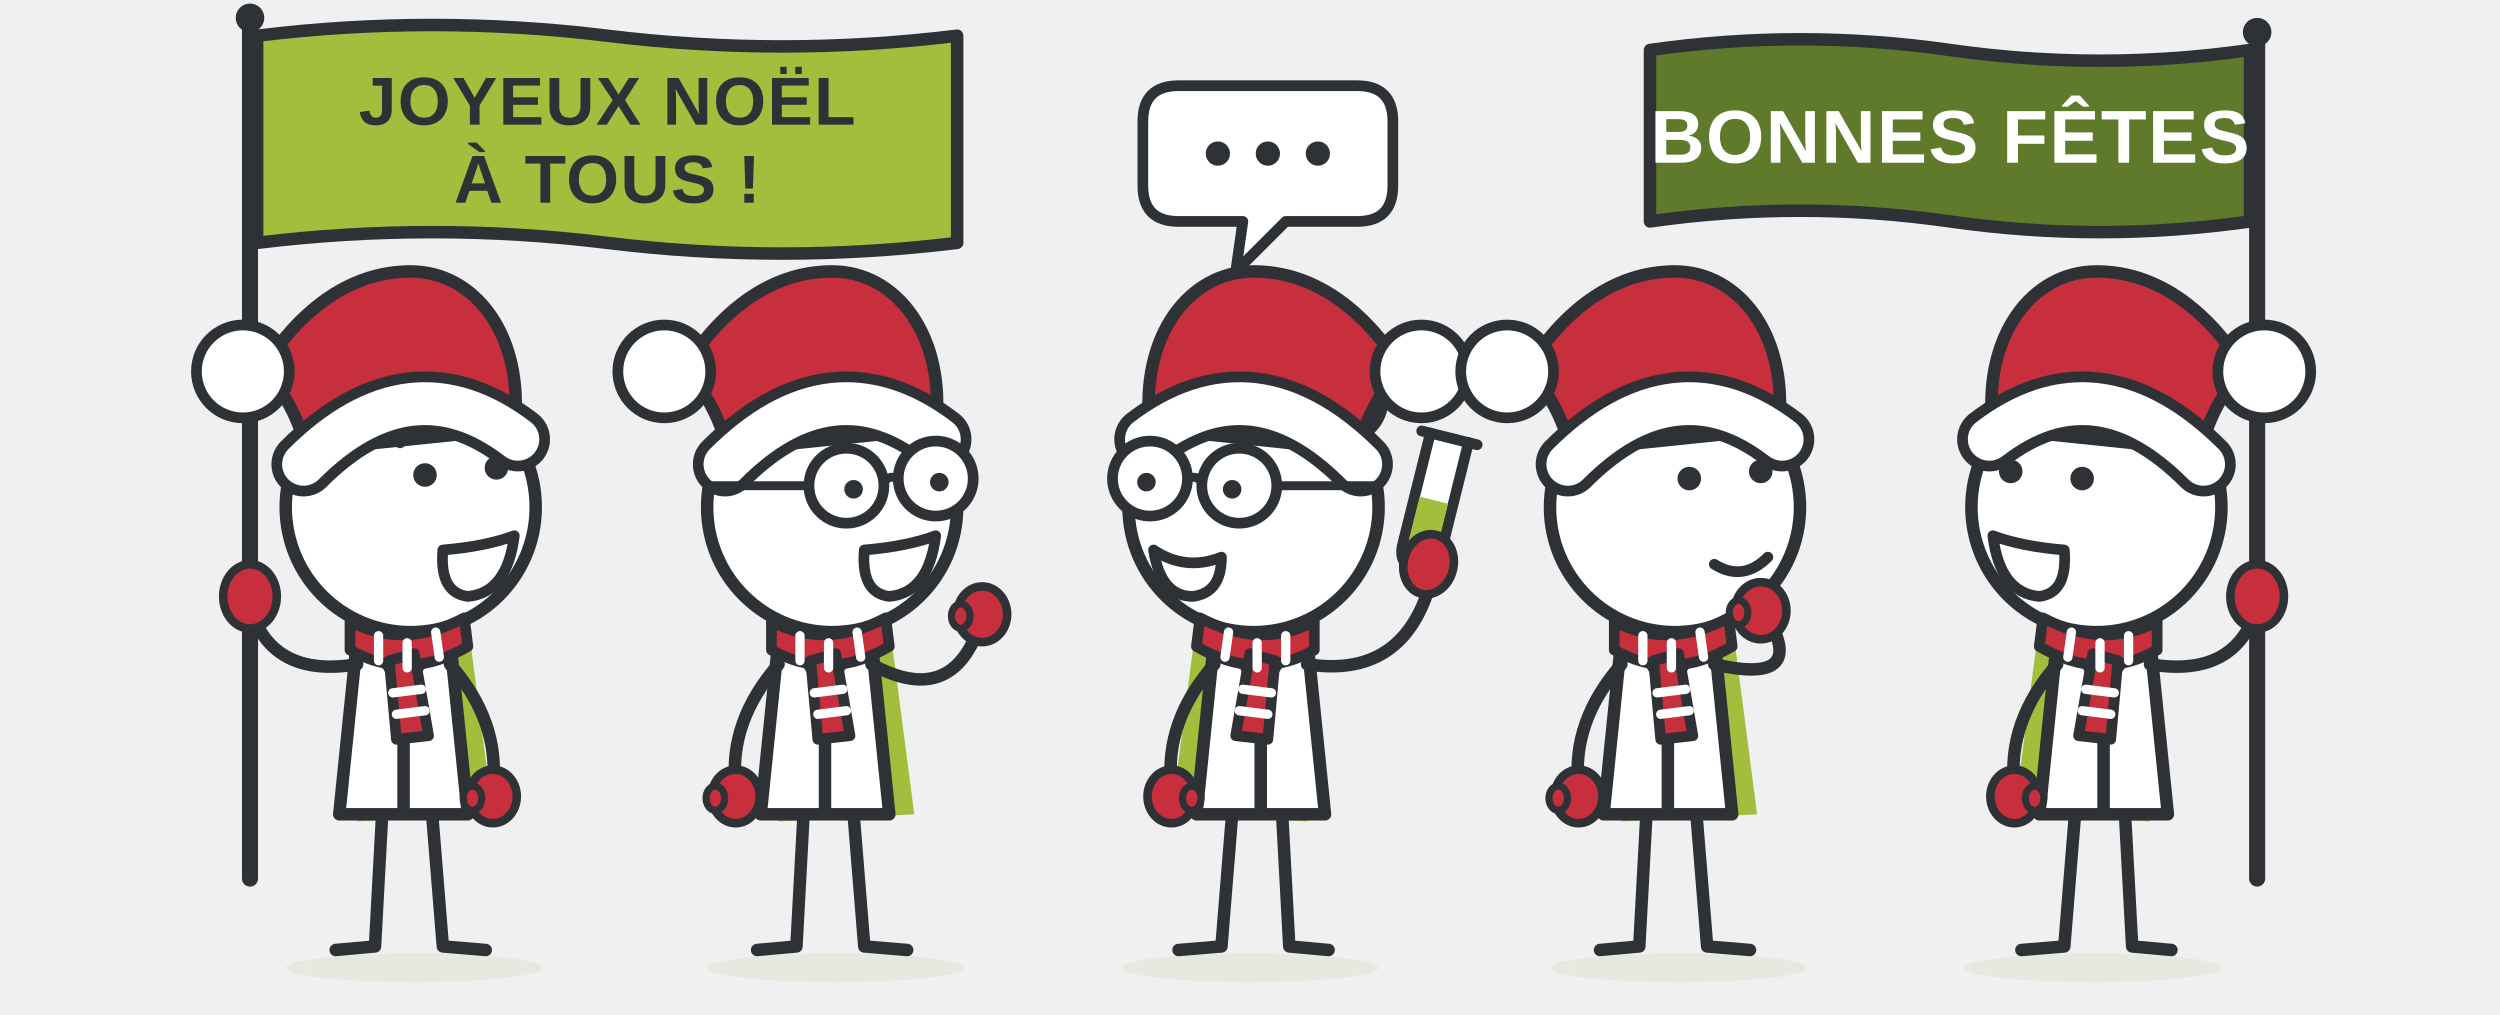
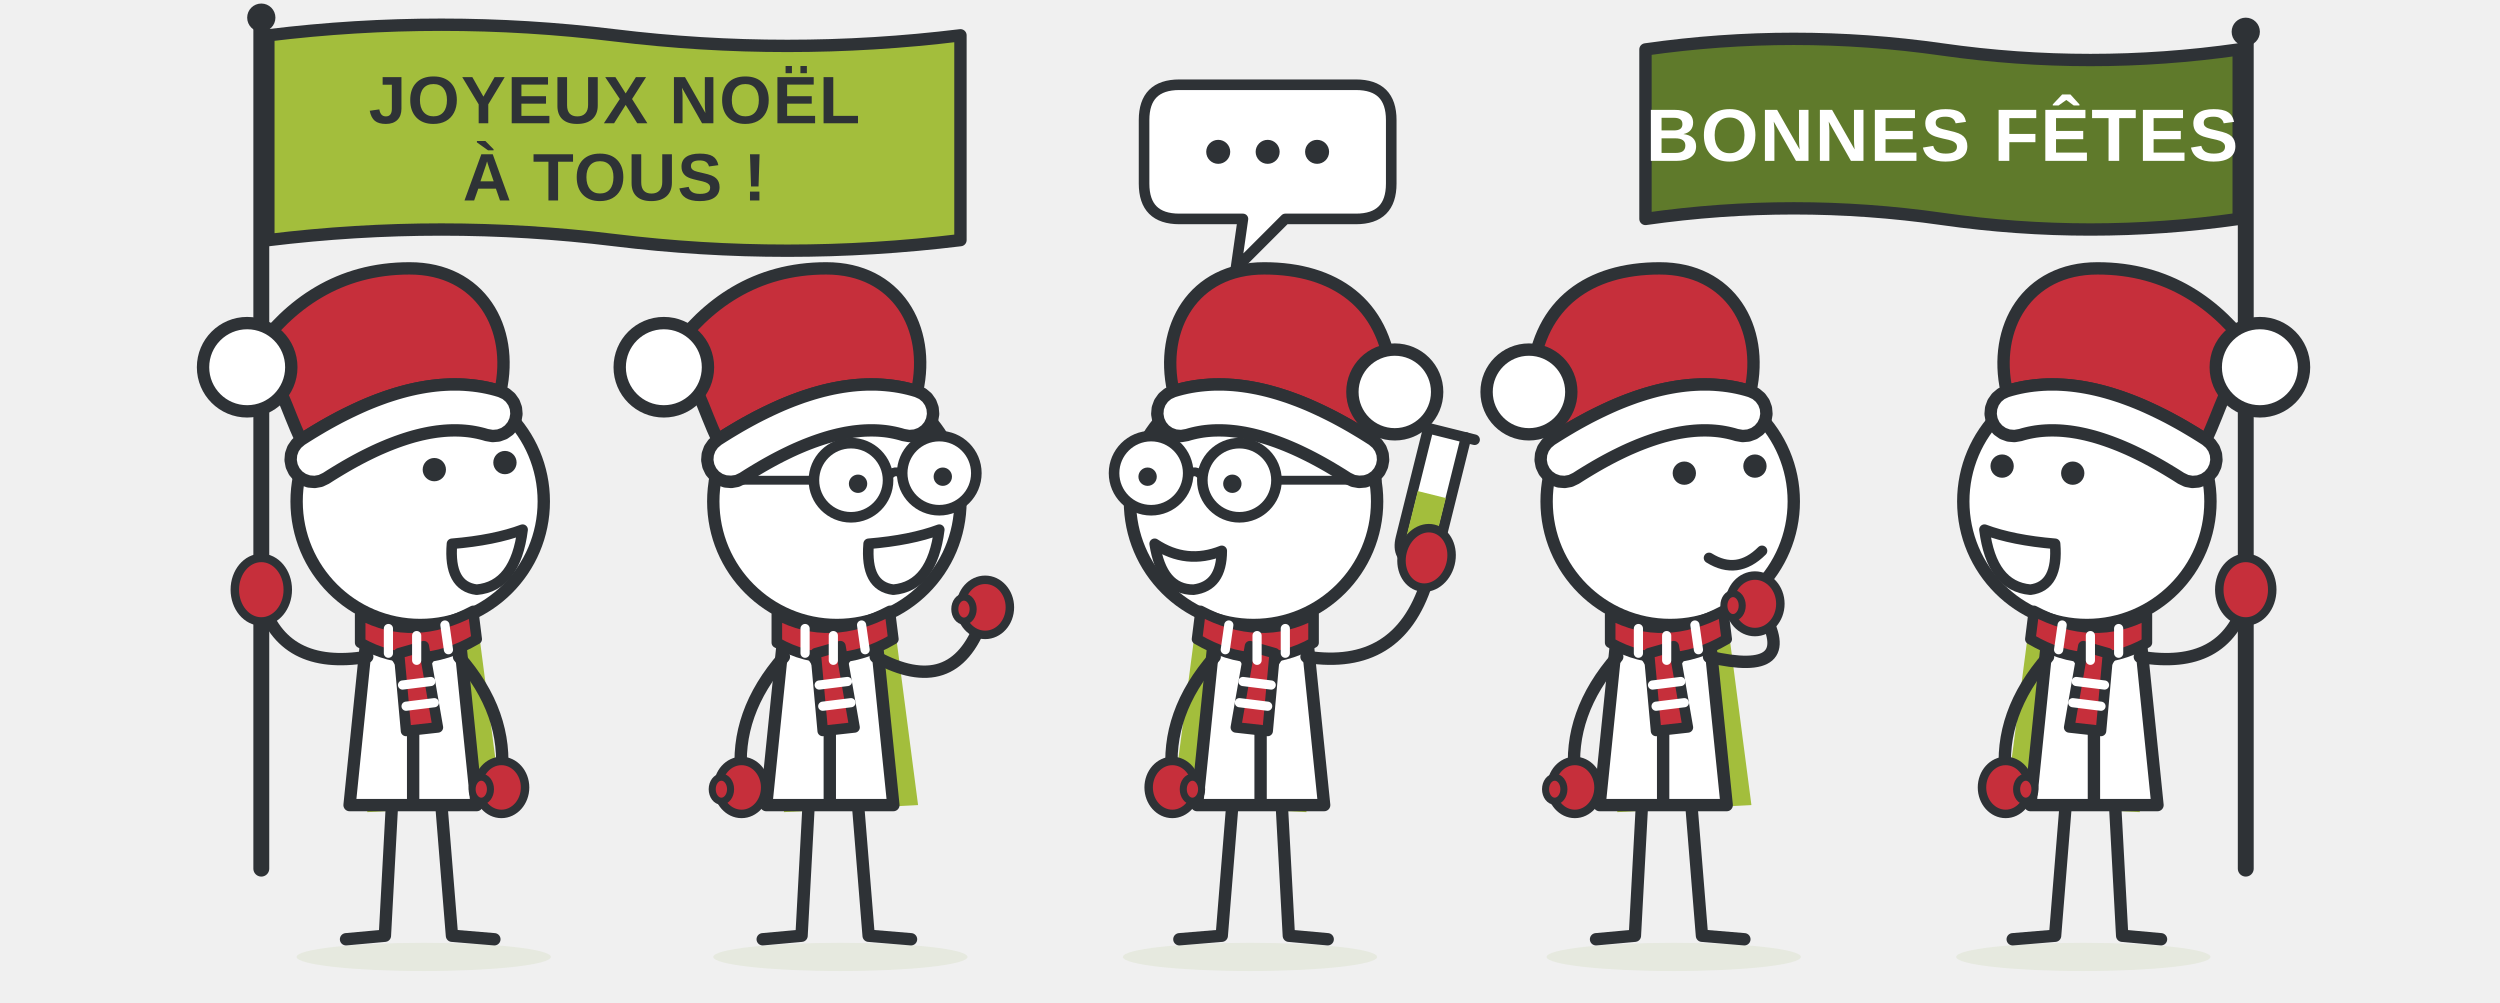
- <svg xmlns="http://www.w3.org/2000/svg" aria-hidden="true" focusable="false" viewBox="-20 0 700 284" fill="none" stroke="#2E3236" stroke-width="3.5" stroke-linecap="round" stroke-linejoin="round">
+ <svg xmlns="http://www.w3.org/2000/svg" aria-hidden="true" focusable="false" viewBox="-24 0 708 284" fill="none" stroke="#2E3236" stroke-width="3.5" stroke-linecap="round" stroke-linejoin="round">
  <g class="bulle">
    <path d="M300 34 Q300 24 310 24 L360 24 Q370 24 370 34 L370 52 Q370 62 360 62 L340 62 L326 76 L328 62 L310 62 Q300 62 300 52 Z" fill="#FFFFFF" stroke-width="3" />
    <circle cx="321" cy="43" r="3.4" fill="#2E3236" stroke="none" />
    <circle cx="335" cy="43" r="3.4" fill="#2E3236" stroke="none" />
    <circle cx="349" cy="43" r="3.4" fill="#2E3236" stroke="none" />
  </g>
  <g class="perso">
    <path d="M50 8 L50 246" stroke-width="4.5" />
    <circle cx="50" cy="5" r="4" fill="#2E3236" stroke="none" />
    <g class="drapeau drapeau-left">
      <path d="M52 10 Q101.0 4 150.0 10 T248 10 L248 68 Q199.0 74 150.0 68 T52 68 Z" fill="#A3BE3C" />
      <text x="150" y="34.915" text-anchor="middle" font-family="Figtree, Arial, sans-serif" font-weight="800" font-size="19" letter-spacing="0.4" fill="#2E3236" stroke="none">JOYEUX NOËL</text>
      <text x="150" y="56.765" text-anchor="middle" font-family="Figtree, Arial, sans-serif" font-weight="800" font-size="19" letter-spacing="0.4" fill="#2E3236" stroke="none">À TOUS !</text>
    </g>
    <g transform="translate(0 70)">
      <ellipse cx="96" cy="201" rx="36" ry="4" fill="#E6E9DF" stroke="none" />
      <path d="M84 114 L112 112 L118 158 L80 160 Z" fill="#A3BE3C" stroke="none" />
      <path d="M87 158 L85 195 L74 196" />
      <path d="M101 158 L104 195 L116 196" />
      <path d="M80 109 L75 158 L111 158 L106 109" fill="#FFFFFF" />
      <path d="M84 109 L93 123 L102 109" />
      <path d="M93 123 L93 157" />
      <path d="M80 116 Q56 120 50 100" />
      <path d="M106 116 Q120 132 118 150" />
      <ellipse cx="118" cy="153" rx="6.7" ry="7.5" fill="#C62F3B" stroke="#2E3236" stroke-width="2.4" />
      <ellipse cx="112.3" cy="153.5" rx="2.6" ry="3.4" fill="#C62F3B" stroke="#2E3236" stroke-width="2" />
      <circle cx="95" cy="72" r="35" fill="#FFFFFF" />
      <path d="M78 104 Q93 112 110 103 L111 111 Q94 121 78 112 Z" fill="#C62F3B" stroke-width="3" />
      <path d="M96 113 L100 136 L91 137 L89 115 Z" fill="#C62F3B" stroke-width="3" />
      <path d="M86 108 L86 115 M94 110 L94 117 M102 107 L103 114 M90 124 L98 123 M91 130 L99 129" stroke="#FFFFFF" stroke-width="2.6" />
-       <path d="M124 50 C127 24 113 6 95 6 C77 6 63 18 53 34 C59 38 63 46 66 56 Z" fill="#C62F3B" />
-       <path d="M65 60 Q95 30 125 53" stroke="#2E3236" stroke-width="18" stroke-linecap="round" fill="none" />
-       <path d="M65 60 Q95 30 125 53" stroke="#FFFFFF" stroke-width="12" stroke-linecap="round" fill="none" />
-       <circle cx="48" cy="34" r="13" fill="#FFFFFF" stroke-width="3" />
-       <path d="M92 54 Q97 50 103 52" stroke-width="3" />
+       <path d="M117.71 40.80 C121.71 22.80 112.00 6.00 92.00 6.00 C72.00 6.00 58.00 16.00 48.00 30.00 C55.00 36.00 57.27 46.54 61.27 54.54 L62.84 53.54 L64.40 52.57 L65.95 51.64 L67.49 50.73 L69.02 49.86 L70.55 49.02 L72.06 48.21 L73.57 47.44 L75.07 46.70 L76.56 45.99 L78.04 45.31 L79.51 44.66 L80.98 44.05 L82.44 43.47 L83.89 42.93 L85.33 42.41 L86.77 41.94 L88.20 41.49 L89.62 41.08 L91.03 40.70 L92.44 40.36 L93.84 40.05 L95.24 39.78 L96.62 39.54 L98.00 39.34 L99.38 39.17 L100.74 39.04 L102.10 38.95 L103.45 38.89 L104.79 38.88 L106.13 38.89 L107.45 38.95 L108.77 39.05 L110.08 39.18 L111.38 39.35 L112.67 39.56 L113.95 39.81 L115.21 40.10 L116.47 40.43 L117.71 40.80Z" fill="#C62F3B" />
+       <path d="M61.27 54.54 L62.84 53.54 L64.40 52.57 L65.95 51.64 L67.49 50.73 L69.02 49.86 L70.55 49.02 L72.06 48.21 L73.57 47.44 L75.07 46.70 L76.56 45.99 L78.04 45.31 L79.51 44.66 L80.98 44.05 L82.44 43.47 L83.89 42.93 L85.33 42.41 L86.77 41.94 L88.20 41.49 L89.62 41.08 L91.03 40.70 L92.44 40.36 L93.84 40.05 L95.24 39.78 L96.62 39.54 L98.00 39.34 L99.38 39.17 L100.74 39.04 L102.10 38.95 L103.45 38.89 L104.79 38.88 L106.13 38.89 L107.45 38.95 L108.77 39.05 L110.08 39.18 L111.38 39.35 L112.67 39.56 L113.95 39.81 L115.21 40.10 L116.47 40.43 L117.71 40.80 L119.25 41.51 L120.55 42.60 L121.53 43.99 L122.11 45.58 L122.26 47.27 L121.97 48.94 L121.26 50.48 L120.17 51.78 L118.78 52.76 L117.19 53.34 L115.50 53.49 L113.82 53.20 L112.98 52.95 L112.12 52.73 L111.25 52.53 L110.37 52.36 L109.48 52.21 L108.57 52.09 L107.65 52.00 L106.71 51.93 L105.76 51.89 L104.79 51.88 L103.81 51.89 L102.81 51.93 L101.80 52.00 L100.77 52.10 L99.73 52.22 L98.66 52.38 L97.58 52.56 L96.49 52.78 L95.38 53.02 L94.25 53.30 L93.10 53.60 L91.94 53.94 L90.76 54.31 L89.57 54.71 L88.35 55.14 L87.13 55.60 L85.88 56.09 L84.62 56.62 L83.35 57.17 L82.06 57.76 L80.75 58.39 L79.43 59.04 L78.09 59.73 L76.74 60.45 L75.38 61.20 L73.99 61.99 L72.60 62.81 L71.19 63.66 L69.76 64.54 L68.32 65.46 L66.79 66.19 L65.12 66.49 L63.43 66.35 L61.83 65.78 L60.43 64.82 L59.34 63.53 L58.61 61.99 L58.30 60.32 L58.44 58.63 L59.01 57.03 L59.98 55.64Z" fill="#FFFFFF" />
+       <circle cx="46" cy="34" r="12.5" fill="#FFFFFF" />
      <circle cx="99" cy="63" r="3.3" fill="#2E3236" stroke="none" />
      <circle cx="119" cy="61" r="3.3" fill="#2E3236" stroke="none" />
      <path d="M104 84 Q116 83 124 80 Q122 96 111 97 Q103 96 104 84 Z" fill="#FFFFFF" stroke-width="3" />
    </g>
    <ellipse cx="50" cy="167" rx="7.5" ry="9" fill="#C62F3B" stroke="#2E3236" stroke-width="2.4" />
  </g>
  <g class="perso">
    <g transform="translate(118 70)">
      <ellipse cx="96" cy="201" rx="36" ry="4" fill="#E6E9DF" stroke="none" />
      <path d="M84 114 L112 112 L118 158 L80 160 Z" fill="#A3BE3C" stroke="none" />
      <path d="M87 158 L85 195 L74 196" />
      <path d="M101 158 L104 195 L116 196" />
      <path d="M80 109 L75 158 L111 158 L106 109" fill="#FFFFFF" />
      <path d="M84 109 L93 123 L102 109" />
      <path d="M93 123 L93 157" />
      <path d="M80 116 Q66 132 68 150" />
      <ellipse cx="68" cy="153" rx="6.7" ry="7.5" fill="#C62F3B" stroke="#2E3236" stroke-width="2.4" />
      <ellipse cx="62.3" cy="153.5" rx="2.6" ry="3.4" fill="#C62F3B" stroke="#2E3236" stroke-width="2" />
      <path d="M106 116 Q128 128 136 106" />
      <ellipse cx="137" cy="102" rx="7" ry="7.8" fill="#C62F3B" stroke="#2E3236" stroke-width="2.4" />
      <ellipse cx="131" cy="102.5" rx="2.6" ry="3.4" fill="#C62F3B" stroke="#2E3236" stroke-width="2" />
      <circle cx="95" cy="72" r="35" fill="#FFFFFF" />
      <path d="M78 104 Q93 112 110 103 L111 111 Q94 121 78 112 Z" fill="#C62F3B" stroke-width="3" />
      <path d="M96 113 L100 136 L91 137 L89 115 Z" fill="#C62F3B" stroke-width="3" />
      <path d="M86 108 L86 115 M94 110 L94 117 M102 107 L103 114 M90 124 L98 123 M91 130 L99 129" stroke="#FFFFFF" stroke-width="2.6" />
-       <path d="M124 50 C127 24 113 6 95 6 C77 6 63 18 53 34 C59 38 63 46 66 56 Z" fill="#C62F3B" />
-       <path d="M65 60 Q95 30 125 53" stroke="#2E3236" stroke-width="18" stroke-linecap="round" fill="none" />
-       <path d="M65 60 Q95 30 125 53" stroke="#FFFFFF" stroke-width="12" stroke-linecap="round" fill="none" />
-       <circle cx="48" cy="34" r="13" fill="#FFFFFF" stroke-width="3" />
+       <path d="M117.71 40.80 C121.71 22.80 112.00 6.00 92.00 6.00 C72.00 6.00 58.00 16.00 48.00 30.00 C55.00 36.00 57.27 46.54 61.27 54.54 L62.84 53.54 L64.40 52.57 L65.95 51.64 L67.49 50.73 L69.02 49.86 L70.55 49.02 L72.06 48.21 L73.57 47.44 L75.07 46.70 L76.56 45.99 L78.04 45.31 L79.51 44.66 L80.98 44.05 L82.44 43.47 L83.89 42.93 L85.33 42.41 L86.77 41.94 L88.20 41.49 L89.62 41.08 L91.03 40.70 L92.44 40.36 L93.84 40.05 L95.24 39.78 L96.62 39.54 L98.00 39.34 L99.38 39.17 L100.74 39.04 L102.10 38.95 L103.45 38.89 L104.79 38.88 L106.13 38.89 L107.45 38.95 L108.77 39.05 L110.08 39.18 L111.38 39.35 L112.67 39.56 L113.95 39.81 L115.21 40.10 L116.47 40.43 L117.71 40.80Z" fill="#C62F3B" />
+       <path d="M61.27 54.54 L62.84 53.54 L64.40 52.57 L65.95 51.64 L67.49 50.73 L69.02 49.86 L70.55 49.02 L72.06 48.21 L73.57 47.44 L75.07 46.70 L76.56 45.99 L78.04 45.31 L79.51 44.66 L80.98 44.05 L82.44 43.47 L83.89 42.93 L85.33 42.41 L86.77 41.94 L88.20 41.49 L89.62 41.08 L91.03 40.70 L92.44 40.36 L93.84 40.05 L95.24 39.78 L96.62 39.54 L98.00 39.34 L99.38 39.17 L100.74 39.04 L102.10 38.95 L103.45 38.89 L104.79 38.88 L106.13 38.89 L107.45 38.95 L108.77 39.05 L110.08 39.18 L111.38 39.35 L112.67 39.56 L113.95 39.81 L115.21 40.10 L116.47 40.43 L117.71 40.80 L119.25 41.51 L120.55 42.60 L121.53 43.99 L122.11 45.58 L122.26 47.27 L121.97 48.94 L121.26 50.48 L120.17 51.78 L118.78 52.76 L117.19 53.34 L115.50 53.49 L113.82 53.20 L112.98 52.95 L112.12 52.73 L111.25 52.53 L110.37 52.36 L109.48 52.21 L108.57 52.09 L107.65 52.00 L106.71 51.93 L105.76 51.89 L104.79 51.88 L103.81 51.89 L102.81 51.93 L101.80 52.00 L100.77 52.10 L99.73 52.22 L98.66 52.38 L97.58 52.56 L96.49 52.78 L95.38 53.02 L94.25 53.30 L93.10 53.60 L91.94 53.94 L90.76 54.31 L89.57 54.71 L88.35 55.14 L87.13 55.60 L85.88 56.09 L84.62 56.62 L83.35 57.17 L82.06 57.76 L80.75 58.39 L79.43 59.04 L78.09 59.73 L76.74 60.45 L75.38 61.20 L73.99 61.99 L72.60 62.81 L71.19 63.66 L69.76 64.54 L68.32 65.46 L66.79 66.19 L65.12 66.49 L63.43 66.35 L61.83 65.78 L60.43 64.82 L59.34 63.53 L58.61 61.99 L58.30 60.32 L58.44 58.63 L59.01 57.03 L59.98 55.64Z" fill="#FFFFFF" />
+       <circle cx="46" cy="34" r="12.5" fill="#FFFFFF" />
      <path d="M60 66 L88 66" stroke-width="2.5" />
      <circle cx="99" cy="66" r="10.5" fill="#FFFFFF" stroke-width="3" />
      <circle cx="124" cy="64" r="10.5" fill="#FFFFFF" stroke-width="3" />
      <path d="M109.5 65 Q111.5 62.5 113.5 64.5" stroke-width="2.5" />
      <circle cx="101" cy="67" r="2.6" fill="#2E3236" stroke="none" />
      <circle cx="125" cy="65" r="2.6" fill="#2E3236" stroke="none" />
      <path d="M104 84 Q116 83 124 80 Q122 96 111 97 Q103 96 104 84 Z" fill="#FFFFFF" stroke-width="3" />
    </g>
  </g>
  <g class="perso">
    <g transform="translate(236 70) translate(190 0) scale(-1 1)">
      <ellipse cx="96" cy="201" rx="36" ry="4" fill="#E6E9DF" stroke="none" />
      <path d="M84 114 L112 112 L118 158 L80 160 Z" fill="#A3BE3C" stroke="none" />
      <path d="M87 158 L85 195 L74 196" />
      <path d="M101 158 L104 195 L116 196" />
      <path d="M80 109 L75 158 L111 158 L106 109" fill="#FFFFFF" />
      <path d="M84 109 L93 123 L102 109" />
      <path d="M93 123 L93 157" />
      <path d="M80 116 Q54 120 46 95" />
      <g transform="translate(-9 0) rotate(-14 54 72)">
        <path d="M48.5 52 L48.5 84 Q48.5 90 54 90 Q59.5 90 59.5 84 L59.5 52" fill="#FFFFFF" stroke-width="3" />
        <path d="M49.9 70 L58.1 70 L58.1 84 Q58.1 88.6 54 88.6 Q49.9 88.6 49.9 84 Z" fill="#A3BE3C" stroke="none" />
        <path d="M46 52 L62 52" stroke-width="3" />
      </g>
      <ellipse cx="46" cy="88" rx="7" ry="8.5" fill="#C62F3B" stroke="#2E3236" stroke-width="2.4" transform="rotate(-14 46 88)" />
      <path d="M106 116 Q120 132 118 150" />
      <ellipse cx="118" cy="153" rx="6.7" ry="7.5" fill="#C62F3B" stroke="#2E3236" stroke-width="2.4" />
      <ellipse cx="112.3" cy="153.5" rx="2.6" ry="3.4" fill="#C62F3B" stroke="#2E3236" stroke-width="2" />
      <circle cx="70" cy="42" r="11" fill="#FFFFFF" />
      <circle cx="95" cy="72" r="35" fill="#FFFFFF" />
      <path d="M78 104 Q93 112 110 103 L111 111 Q94 121 78 112 Z" fill="#C62F3B" stroke-width="3" />
      <path d="M96 113 L100 136 L91 137 L89 115 Z" fill="#C62F3B" stroke-width="3" />
      <path d="M86 108 L86 115 M94 110 L94 117 M102 107 L103 114 M90 124 L98 123 M91 130 L99 129" stroke="#FFFFFF" stroke-width="2.6" />
-       <path d="M124 50 C127 24 113 6 95 6 C77 6 63 18 53 34 C59 38 63 46 66 56 Z" fill="#C62F3B" />
-       <path d="M65 60 Q95 30 125 53" stroke="#2E3236" stroke-width="18" stroke-linecap="round" fill="none" />
-       <path d="M65 60 Q95 30 125 53" stroke="#FFFFFF" stroke-width="12" stroke-linecap="round" fill="none" />
-       <circle cx="48" cy="34" r="13" fill="#FFFFFF" stroke-width="3" />
+       <path d="M117.71 40.80 C121.71 22.80 112.00 6.00 92.00 6.00 C72.00 6.00 58.00 16.00 56.00 36.00 C63.00 42.00 57.27 46.54 61.27 54.54 L62.84 53.54 L64.40 52.57 L65.95 51.64 L67.49 50.73 L69.02 49.86 L70.55 49.02 L72.06 48.21 L73.57 47.44 L75.07 46.70 L76.56 45.99 L78.04 45.31 L79.51 44.66 L80.98 44.05 L82.44 43.47 L83.89 42.93 L85.33 42.41 L86.77 41.94 L88.20 41.49 L89.62 41.08 L91.03 40.70 L92.44 40.36 L93.84 40.05 L95.24 39.78 L96.62 39.54 L98.00 39.34 L99.38 39.17 L100.74 39.04 L102.10 38.95 L103.45 38.89 L104.79 38.88 L106.13 38.89 L107.45 38.95 L108.77 39.05 L110.08 39.18 L111.38 39.35 L112.67 39.56 L113.95 39.81 L115.21 40.10 L116.47 40.43 L117.71 40.80Z" fill="#C62F3B" />
+       <path d="M61.27 54.54 L62.84 53.54 L64.40 52.57 L65.95 51.64 L67.49 50.73 L69.02 49.86 L70.55 49.02 L72.06 48.21 L73.57 47.44 L75.07 46.70 L76.56 45.99 L78.04 45.31 L79.51 44.66 L80.98 44.05 L82.44 43.47 L83.89 42.93 L85.33 42.41 L86.77 41.94 L88.20 41.49 L89.62 41.08 L91.03 40.70 L92.44 40.36 L93.84 40.05 L95.24 39.78 L96.62 39.54 L98.00 39.34 L99.38 39.17 L100.74 39.04 L102.10 38.95 L103.45 38.89 L104.79 38.88 L106.13 38.89 L107.45 38.95 L108.77 39.05 L110.08 39.18 L111.38 39.35 L112.67 39.56 L113.95 39.81 L115.21 40.10 L116.47 40.43 L117.71 40.80 L119.25 41.51 L120.55 42.60 L121.53 43.99 L122.11 45.58 L122.26 47.27 L121.97 48.94 L121.26 50.48 L120.17 51.78 L118.78 52.76 L117.19 53.34 L115.50 53.49 L113.82 53.20 L112.98 52.95 L112.12 52.73 L111.25 52.53 L110.37 52.36 L109.48 52.21 L108.57 52.09 L107.65 52.00 L106.71 51.93 L105.76 51.89 L104.79 51.88 L103.81 51.89 L102.81 51.93 L101.80 52.00 L100.77 52.10 L99.73 52.22 L98.66 52.38 L97.58 52.56 L96.49 52.78 L95.38 53.02 L94.25 53.30 L93.10 53.60 L91.94 53.94 L90.76 54.31 L89.57 54.71 L88.35 55.14 L87.13 55.60 L85.88 56.09 L84.62 56.62 L83.35 57.17 L82.06 57.76 L80.75 58.39 L79.43 59.04 L78.09 59.73 L76.74 60.45 L75.38 61.20 L73.99 61.99 L72.60 62.81 L71.19 63.66 L69.76 64.54 L68.32 65.46 L66.79 66.19 L65.12 66.49 L63.43 66.35 L61.83 65.78 L60.43 64.82 L59.34 63.53 L58.61 61.99 L58.30 60.32 L58.44 58.63 L59.01 57.03 L59.98 55.64Z" fill="#FFFFFF" />
+       <circle cx="55" cy="41" r="12" fill="#FFFFFF" />
      <path d="M60 66 L88 66" stroke-width="2.5" />
      <circle cx="99" cy="66" r="10.5" fill="#FFFFFF" stroke-width="3" />
      <circle cx="124" cy="64" r="10.5" fill="#FFFFFF" stroke-width="3" />
      <path d="M109.5 65 Q111.5 62.5 113.5 64.5" stroke-width="2.5" />
      <circle cx="101" cy="67" r="2.6" fill="#2E3236" stroke="none" />
      <circle cx="125" cy="65" r="2.6" fill="#2E3236" stroke="none" />
      <path d="M104 86 Q114 90 123 84 Q121 97 112 97 Q104 96 104 86 Z" fill="#FFFFFF" stroke-width="3" />
    </g>
  </g>
  <g class="perso">
    <g transform="translate(354 70)">
      <ellipse cx="96" cy="201" rx="36" ry="4" fill="#E6E9DF" stroke="none" />
      <path d="M84 114 L112 112 L118 158 L80 160 Z" fill="#A3BE3C" stroke="none" />
      <path d="M87 158 L85 195 L74 196" />
      <path d="M101 158 L104 195 L116 196" />
      <path d="M80 109 L75 158 L111 158 L106 109" fill="#FFFFFF" />
      <path d="M84 109 L93 123 L102 109" />
      <path d="M93 123 L93 157" />
      <path d="M80 116 Q66 132 68 150" />
      <ellipse cx="68" cy="153" rx="6.7" ry="7.5" fill="#C62F3B" stroke="#2E3236" stroke-width="2.4" />
      <ellipse cx="62.3" cy="153.5" rx="2.6" ry="3.4" fill="#C62F3B" stroke="#2E3236" stroke-width="2" />
      <circle cx="95" cy="72" r="35" fill="#FFFFFF" />
      <path d="M78 104 Q93 112 110 103 L111 111 Q94 121 78 112 Z" fill="#C62F3B" stroke-width="3" />
      <path d="M96 113 L100 136 L91 137 L89 115 Z" fill="#C62F3B" stroke-width="3" />
      <path d="M86 108 L86 115 M94 110 L94 117 M102 107 L103 114 M90 124 L98 123 M91 130 L99 129" stroke="#FFFFFF" stroke-width="2.6" />
-       <path d="M124 50 C127 24 113 6 95 6 C77 6 63 18 53 34 C59 38 63 46 66 56 Z" fill="#C62F3B" />
-       <path d="M65 60 Q95 30 125 53" stroke="#2E3236" stroke-width="18" stroke-linecap="round" fill="none" />
-       <path d="M65 60 Q95 30 125 53" stroke="#FFFFFF" stroke-width="12" stroke-linecap="round" fill="none" />
-       <circle cx="48" cy="34" r="13" fill="#FFFFFF" stroke-width="3" />
+       <path d="M117.71 40.80 C121.71 22.80 112.00 6.00 92.00 6.00 C72.00 6.00 58.00 16.00 56.00 36.00 C63.00 42.00 57.27 46.54 61.27 54.54 L62.84 53.54 L64.40 52.57 L65.95 51.64 L67.49 50.73 L69.02 49.86 L70.55 49.02 L72.06 48.21 L73.57 47.44 L75.07 46.70 L76.56 45.99 L78.04 45.31 L79.51 44.66 L80.98 44.05 L82.44 43.47 L83.89 42.93 L85.33 42.41 L86.77 41.94 L88.20 41.49 L89.62 41.08 L91.03 40.70 L92.44 40.36 L93.84 40.05 L95.24 39.78 L96.62 39.54 L98.00 39.34 L99.38 39.17 L100.74 39.04 L102.10 38.95 L103.45 38.89 L104.79 38.88 L106.13 38.89 L107.45 38.95 L108.77 39.05 L110.08 39.18 L111.38 39.35 L112.67 39.56 L113.95 39.81 L115.21 40.10 L116.47 40.43 L117.71 40.80Z" fill="#C62F3B" />
+       <path d="M61.27 54.54 L62.84 53.54 L64.40 52.57 L65.95 51.64 L67.49 50.73 L69.02 49.86 L70.55 49.02 L72.06 48.21 L73.57 47.44 L75.07 46.70 L76.56 45.99 L78.04 45.31 L79.51 44.66 L80.98 44.05 L82.44 43.47 L83.89 42.93 L85.33 42.41 L86.77 41.94 L88.20 41.49 L89.62 41.08 L91.03 40.70 L92.44 40.36 L93.84 40.05 L95.24 39.78 L96.62 39.54 L98.00 39.34 L99.38 39.17 L100.74 39.04 L102.10 38.95 L103.45 38.89 L104.79 38.88 L106.13 38.89 L107.45 38.95 L108.77 39.05 L110.08 39.18 L111.38 39.35 L112.67 39.56 L113.95 39.81 L115.21 40.10 L116.47 40.43 L117.71 40.80 L119.25 41.51 L120.55 42.60 L121.53 43.99 L122.11 45.58 L122.26 47.27 L121.97 48.94 L121.26 50.48 L120.17 51.78 L118.78 52.76 L117.19 53.34 L115.50 53.49 L113.82 53.20 L112.98 52.95 L112.12 52.73 L111.25 52.53 L110.37 52.36 L109.48 52.21 L108.57 52.09 L107.65 52.00 L106.71 51.93 L105.76 51.89 L104.79 51.88 L103.81 51.89 L102.81 51.93 L101.80 52.00 L100.77 52.10 L99.73 52.22 L98.66 52.38 L97.58 52.56 L96.49 52.78 L95.38 53.02 L94.25 53.30 L93.10 53.60 L91.94 53.94 L90.76 54.31 L89.57 54.71 L88.35 55.14 L87.13 55.60 L85.88 56.09 L84.62 56.62 L83.35 57.17 L82.06 57.76 L80.75 58.39 L79.43 59.04 L78.09 59.73 L76.74 60.45 L75.38 61.20 L73.99 61.99 L72.60 62.81 L71.19 63.66 L69.76 64.54 L68.32 65.46 L66.79 66.19 L65.12 66.49 L63.43 66.35 L61.83 65.78 L60.43 64.82 L59.34 63.53 L58.61 61.99 L58.30 60.32 L58.44 58.63 L59.01 57.03 L59.98 55.64Z" fill="#FFFFFF" />
+       <circle cx="55" cy="41" r="12" fill="#FFFFFF" />
      <circle cx="99" cy="64" r="3.3" fill="#2E3236" stroke="none" />
      <circle cx="119" cy="62" r="3.3" fill="#2E3236" stroke="none" />
      <path d="M106 88 Q114 93 121 86" stroke-width="3" />
      <path d="M106 116 Q132 122 121 103" />
      <ellipse cx="119" cy="101" rx="7.2" ry="8" fill="#C62F3B" stroke="#2E3236" stroke-width="2.4" />
      <ellipse cx="112.8" cy="101.5" rx="2.6" ry="3.4" fill="#C62F3B" stroke="#2E3236" stroke-width="2" />
    </g>
  </g>
  <g class="perso">
    <path d="M612 12 L612 246" stroke-width="4.5" />
    <circle cx="612" cy="9" r="4" fill="#2E3236" stroke="none" />
    <g class="drapeau drapeau-right">
      <path d="M442 14 Q484.0 8 526.0 14 T610 14 L610 62 Q568.0 68 526.0 62 T442 62 Z" fill="#5F7A2B" />
      <text x="526" y="45.56" text-anchor="middle" font-family="Figtree, Arial, sans-serif" font-weight="800" font-size="21" letter-spacing="0.4" fill="#FFFFFF" stroke="none">BONNES FÊTES</text>
    </g>
    <g transform="translate(472 70) translate(190 0) scale(-1 1)">
      <ellipse cx="96" cy="201" rx="36" ry="4" fill="#E6E9DF" stroke="none" />
      <path d="M84 114 L112 112 L118 158 L80 160 Z" fill="#A3BE3C" stroke="none" />
      <path d="M87 158 L85 195 L74 196" />
      <path d="M101 158 L104 195 L116 196" />
      <path d="M80 109 L75 158 L111 158 L106 109" fill="#FFFFFF" />
      <path d="M84 109 L93 123 L102 109" />
      <path d="M93 123 L93 157" />
      <path d="M80 116 Q56 120 50 100" />
      <path d="M106 116 Q120 132 118 150" />
      <ellipse cx="118" cy="153" rx="6.7" ry="7.5" fill="#C62F3B" stroke="#2E3236" stroke-width="2.4" />
      <ellipse cx="112.3" cy="153.5" rx="2.6" ry="3.4" fill="#C62F3B" stroke="#2E3236" stroke-width="2" />
      <circle cx="95" cy="72" r="35" fill="#FFFFFF" />
      <path d="M78 104 Q93 112 110 103 L111 111 Q94 121 78 112 Z" fill="#C62F3B" stroke-width="3" />
      <path d="M96 113 L100 136 L91 137 L89 115 Z" fill="#C62F3B" stroke-width="3" />
      <path d="M86 108 L86 115 M94 110 L94 117 M102 107 L103 114 M90 124 L98 123 M91 130 L99 129" stroke="#FFFFFF" stroke-width="2.6" />
-       <path d="M124 50 C127 24 113 6 95 6 C77 6 63 18 53 34 C59 38 63 46 66 56 Z" fill="#C62F3B" />
-       <path d="M65 60 Q95 30 125 53" stroke="#2E3236" stroke-width="18" stroke-linecap="round" fill="none" />
-       <path d="M65 60 Q95 30 125 53" stroke="#FFFFFF" stroke-width="12" stroke-linecap="round" fill="none" />
-       <circle cx="48" cy="34" r="13" fill="#FFFFFF" stroke-width="3" />
+       <path d="M117.71 40.80 C121.71 22.80 112.00 6.00 92.00 6.00 C72.00 6.00 58.00 16.00 48.00 30.00 C55.00 36.00 57.27 46.54 61.27 54.54 L62.84 53.54 L64.40 52.57 L65.95 51.64 L67.49 50.73 L69.02 49.86 L70.55 49.02 L72.06 48.21 L73.57 47.44 L75.07 46.70 L76.56 45.99 L78.04 45.31 L79.51 44.66 L80.98 44.05 L82.44 43.47 L83.89 42.93 L85.33 42.41 L86.77 41.94 L88.20 41.49 L89.62 41.08 L91.03 40.70 L92.44 40.36 L93.84 40.05 L95.24 39.78 L96.62 39.54 L98.00 39.34 L99.38 39.17 L100.74 39.04 L102.10 38.95 L103.45 38.89 L104.79 38.88 L106.13 38.89 L107.45 38.95 L108.77 39.05 L110.08 39.18 L111.38 39.35 L112.67 39.56 L113.95 39.81 L115.21 40.10 L116.47 40.43 L117.71 40.80Z" fill="#C62F3B" />
+       <path d="M61.27 54.54 L62.84 53.54 L64.40 52.57 L65.95 51.64 L67.49 50.73 L69.02 49.86 L70.55 49.02 L72.06 48.21 L73.57 47.44 L75.07 46.70 L76.56 45.99 L78.04 45.31 L79.51 44.66 L80.98 44.05 L82.44 43.47 L83.89 42.93 L85.33 42.41 L86.77 41.94 L88.20 41.49 L89.62 41.08 L91.03 40.70 L92.44 40.36 L93.84 40.05 L95.24 39.78 L96.62 39.54 L98.00 39.34 L99.38 39.17 L100.74 39.04 L102.10 38.95 L103.45 38.89 L104.79 38.88 L106.13 38.89 L107.45 38.95 L108.77 39.05 L110.08 39.18 L111.38 39.35 L112.67 39.56 L113.95 39.81 L115.21 40.10 L116.47 40.43 L117.71 40.80 L119.25 41.51 L120.55 42.60 L121.53 43.99 L122.11 45.58 L122.26 47.27 L121.97 48.94 L121.26 50.48 L120.17 51.78 L118.78 52.76 L117.19 53.34 L115.50 53.49 L113.82 53.20 L112.98 52.95 L112.12 52.73 L111.25 52.53 L110.37 52.36 L109.48 52.21 L108.57 52.09 L107.65 52.00 L106.71 51.93 L105.76 51.89 L104.79 51.88 L103.81 51.89 L102.81 51.93 L101.80 52.00 L100.77 52.10 L99.73 52.22 L98.66 52.38 L97.58 52.56 L96.49 52.78 L95.38 53.02 L94.25 53.30 L93.10 53.60 L91.94 53.94 L90.76 54.31 L89.57 54.71 L88.35 55.14 L87.13 55.60 L85.88 56.09 L84.62 56.62 L83.35 57.17 L82.06 57.76 L80.75 58.39 L79.43 59.04 L78.09 59.73 L76.74 60.45 L75.38 61.20 L73.99 61.99 L72.60 62.81 L71.19 63.66 L69.76 64.54 L68.32 65.46 L66.79 66.19 L65.12 66.49 L63.43 66.35 L61.83 65.78 L60.43 64.82 L59.34 63.53 L58.61 61.99 L58.30 60.32 L58.44 58.63 L59.01 57.03 L59.98 55.64Z" fill="#FFFFFF" />
+       <circle cx="46" cy="34" r="12.5" fill="#FFFFFF" />
      <circle cx="99" cy="64" r="3.3" fill="#2E3236" stroke="none" />
      <circle cx="119" cy="62" r="3.3" fill="#2E3236" stroke="none" />
      <path d="M104 84 Q116 83 124 80 Q122 96 111 97 Q103 96 104 84 Z" fill="#FFFFFF" stroke-width="3" />
    </g>
    <ellipse cx="612" cy="167" rx="7.5" ry="9" fill="#C62F3B" stroke="#2E3236" stroke-width="2.4" />
  </g>
</svg>
